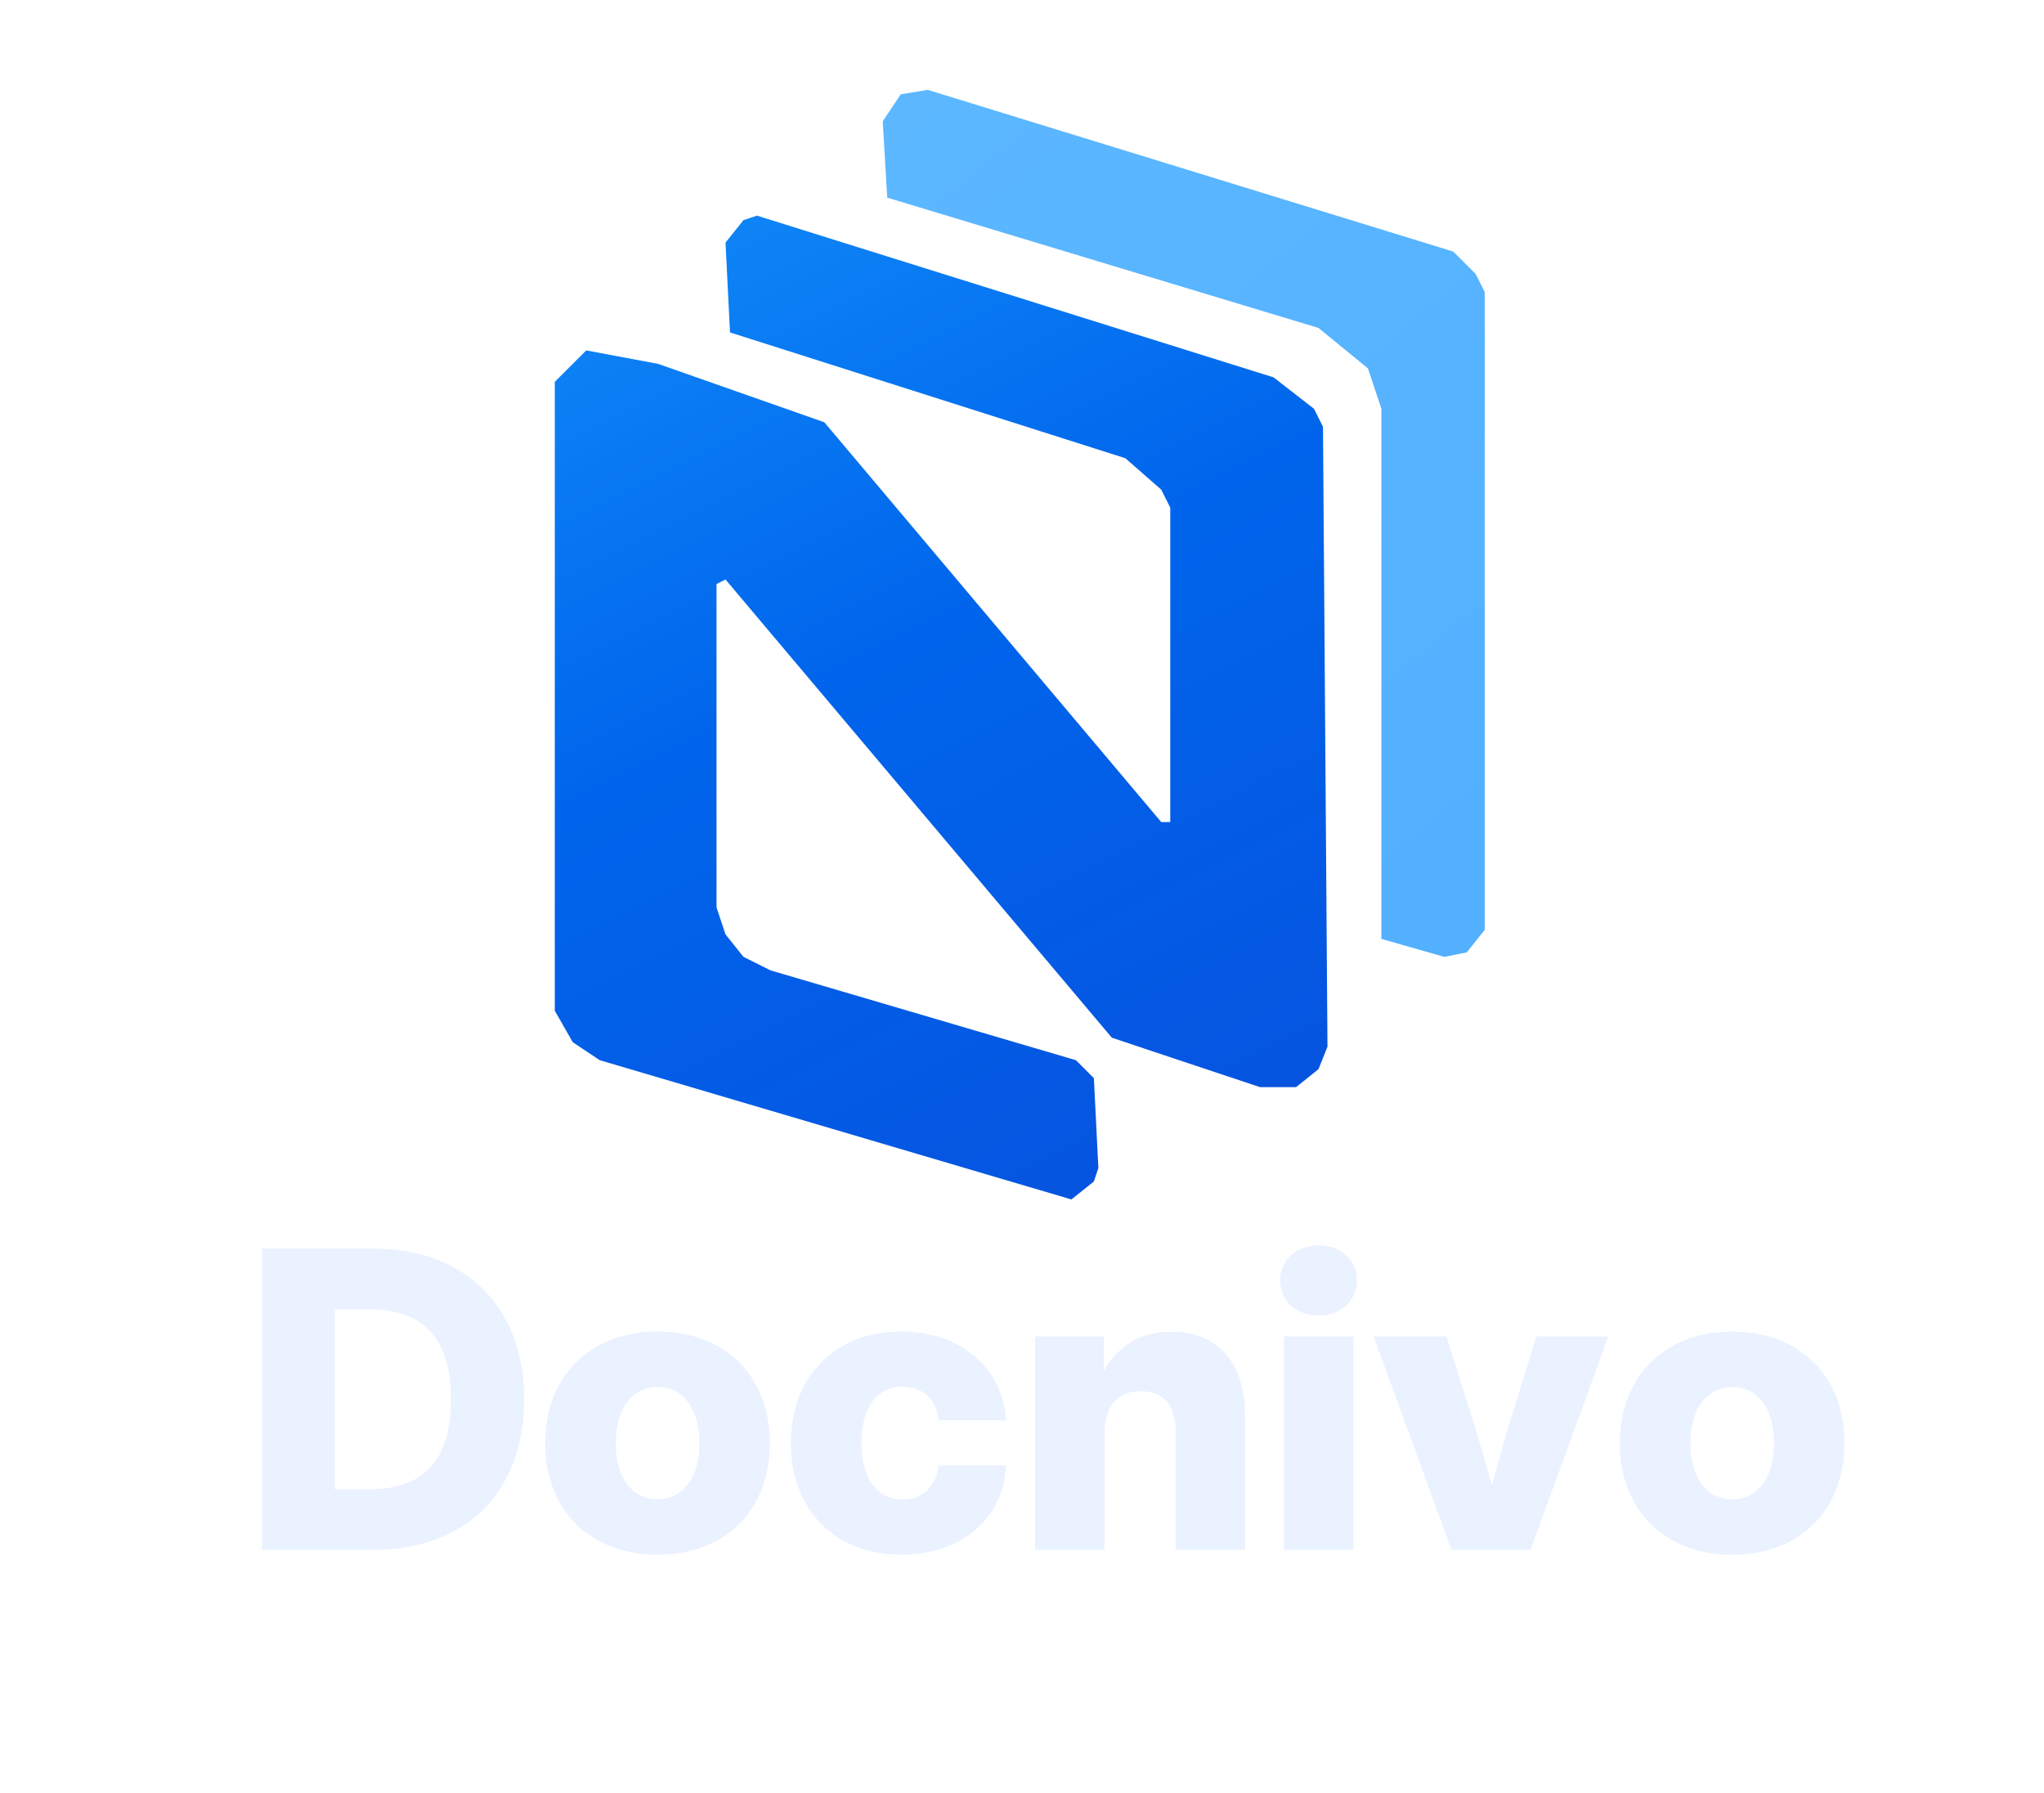
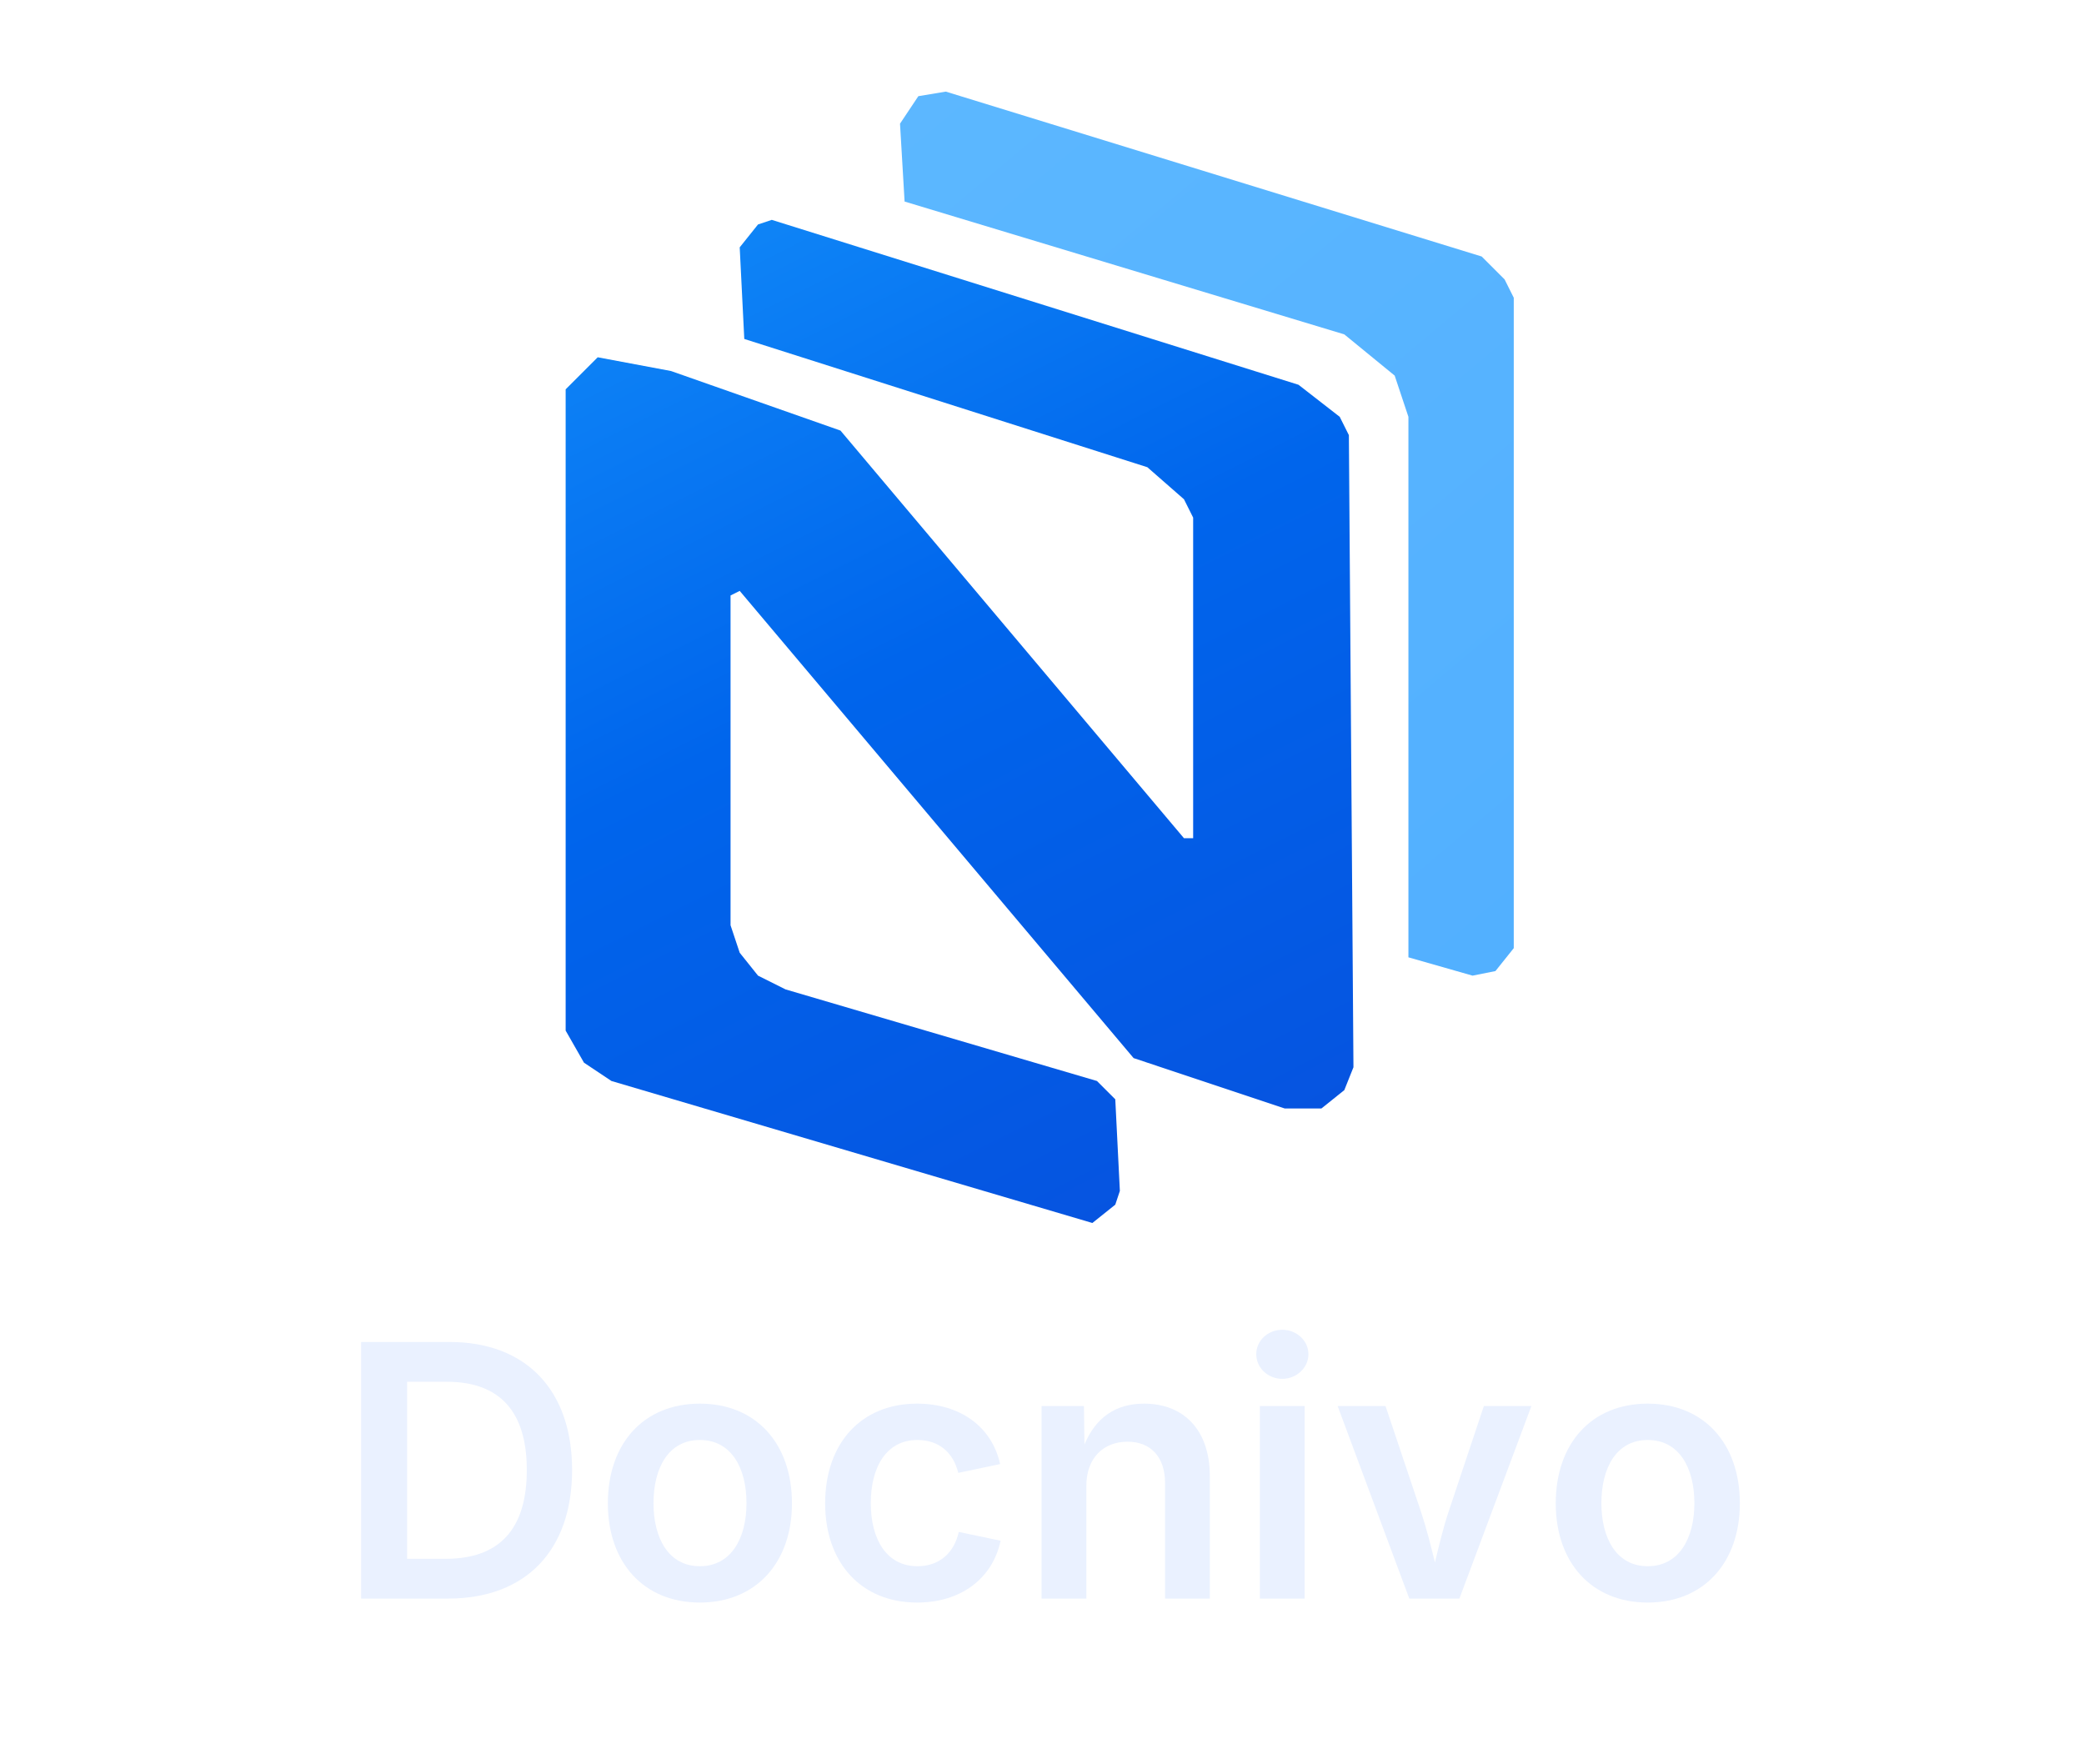
- <svg xmlns="http://www.w3.org/2000/svg" width="455" height="399" viewBox="0 0 455 399" role="img" aria-label="Docnivo stacked logo">
+ <svg xmlns="http://www.w3.org/2000/svg" width="455" height="385" viewBox="0 0 455 385" role="img" aria-label="Docnivo stacked logo">
  <defs>
    <linearGradient id="blueGradient" gradientUnits="userSpaceOnUse" x1="41.6" y1="0" x2="166.4" y2="248.0">
      <stop offset="0" stop-color="#128CF9" />
      <stop offset=".45" stop-color="#0065EC" />
      <stop offset="1" stop-color="#0751DE" />
    </linearGradient>
    <linearGradient id="cyanGradient" gradientUnits="userSpaceOnUse" x1="0" y1="0" x2="208.0" y2="248.0">
      <stop offset="0" stop-color="#5EB9FF" />
      <stop offset="1" stop-color="#50AEFF" />
    </linearGradient>
  </defs>
  <g transform="translate(123.5 20)">
    <path d="M77,1 L73,7 L74,24 L170,53 L181,62 L184,71 L184,189 L198,193 L203,192 L207,187 L207,45 L205,41 L200,36 L83,0 Z" fill="url(#cyanGradient)" />
    <path d="M45,28 L42,29 L38,34 L39,54 L127,82 L135,89 L137,93 L137,163 L135,163 L60,74 L23,61 L7,58 L0,65 L0,205 L4,212 L10,216 L115,247 L120,243 L121,240 L120,220 L116,216 L48,196 L42,193 L38,188 L36,182 L36,110 L38,109 L124,211 L157,222 L165,222 L170,218 L172,213 L171,75 L169,71 L160,64 Z" fill="url(#blueGradient)" />
  </g>
-   <g transform="translate(54 345) scale(0.045 -0.045)" fill="#EAF1FF">
-     <g transform="translate(0 0)">
-       <path d="M649 0C1107 0 1393 290 1393 745C1393 1200 1103 1490 649 1490H96V0ZM456 300V1190H627C901 1190 1031 1039 1031 745C1031 452 904 300 631 300Z" />
-     </g>
-     <g transform="translate(1445 0)">
-       <path d="M608 -24C939 -24 1163 193 1163 528C1163 861 939 1080 608 1080C277 1080 52 861 52 528C52 193 277 -24 608 -24ZM608 250C487 250 401 349 401 528C401 706 488 806 608 806C728 806 815 706 815 528C815 349 728 250 608 250Z" />
-     </g>
-     <g transform="translate(2660 0)">
-       <path d="M598 -24C897 -24 1109 160 1116 418H783C770 315 707 249 605 249C477 249 401 355 401 528C401 701 476 807 605 807C707 807 773 742 784 641H1116C1101 900 892 1080 598 1080C271 1080 52 856 52 528C52 199 271 -24 598 -24Z" />
-     </g>
-     <g transform="translate(3824 0)">
-       <path d="M440 574C440 718 510 785 619 785C728 785 791 717 791 592V0H1135V664C1135 924 1001 1079 772 1079C613 1079 506 1006 436 885V1056H96V0H440Z" />
-     </g>
-     <g transform="translate(5055 0)">
-       <path d="M96 0H440V1056H96ZM267 1159C378 1159 457 1232 457 1333C457 1434 378 1506 267 1506C157 1506 78 1434 78 1333C78 1232 157 1159 267 1159Z" />
-     </g>
-     <g transform="translate(5591 0)">
-       <path d="M389 0H780L1165 1056H809L659 570C635 486 612 403 589 320C566 403 542 486 517 570L364 1056H4Z" />
-     </g>
-     <g transform="translate(6761 0)">
-       <path d="M608 -24C939 -24 1163 193 1163 528C1163 861 939 1080 608 1080C277 1080 52 861 52 528C52 193 277 -24 608 -24ZM608 250C487 250 401 349 401 528C401 706 488 806 608 806C728 806 815 706 815 528C815 349 728 250 608 250Z" />
-     </g>
+   <g fill="#EAF1FF" aria-hidden="true">
+     <path d="M654 0C1108 0 1375 281 1375 747C1375 1210 1108 1490 664 1490H150V0ZM417 231V1259H648C953 1259 1112 1088 1112 747C1112 403 953 231 641 231Z" transform="translate(73.209 349.000) scale(0.03759766 -0.03759766)" />
+     <path d="M623 -23C949 -23 1158 209 1158 553C1158 901 949 1132 623 1132C297 1132 89 901 89 553C89 209 297 -23 623 -23ZM623 188C442 188 354 350 354 554C354 760 442 921 623 921C805 921 894 760 894 554C894 350 805 188 623 188Z" transform="translate(129.369 349.000) scale(0.03759766 -0.03759766)" />
+     <path d="M623 -23C874 -23 1060 113 1108 336L865 387C838 266 753 188 625 188C444 188 354 347 354 554C354 763 444 921 625 921C751 921 834 846 862 730L1105 781C1057 999 872 1132 623 1132C297 1132 89 901 89 553C89 209 297 -23 623 -23Z" transform="translate(176.809 349.000) scale(0.03759766 -0.03759766)" />
+     <path d="M398 655C398 817 498 911 637 911C773 911 855 821 855 671V0H1115V711C1115 980 963 1132 733 1132C569 1132 453 1052 387 895L384 1118H138V0H398Z" transform="translate(222.219 349.000) scale(0.03759766 -0.03759766)" />
+     <path d="M138 0H398V1118H138ZM268 1276C351 1276 420 1340 420 1419C420 1498 351 1561 268 1561C185 1561 117 1498 117 1419C117 1340 185 1276 268 1276Z" transform="translate(269.878 349.000) scale(0.03759766 -0.03759766)" />
+     <path d="M455 0H746L1164 1118H888L685 510C652 411 628 311 604 210C579 312 554 411 521 510L317 1118H39Z" transform="translate(290.584 349.000) scale(0.03759766 -0.03759766)" />
+     <path d="M623 -23C949 -23 1158 209 1158 553C1158 901 949 1132 623 1132C297 1132 89 901 89 553C89 209 297 -23 623 -23ZM623 188C442 188 354 350 354 554C354 760 442 921 623 921C805 921 894 760 894 554C894 350 805 188 623 188Z" transform="translate(336.322 349.000) scale(0.03759766 -0.03759766)" />
  </g>
</svg>
